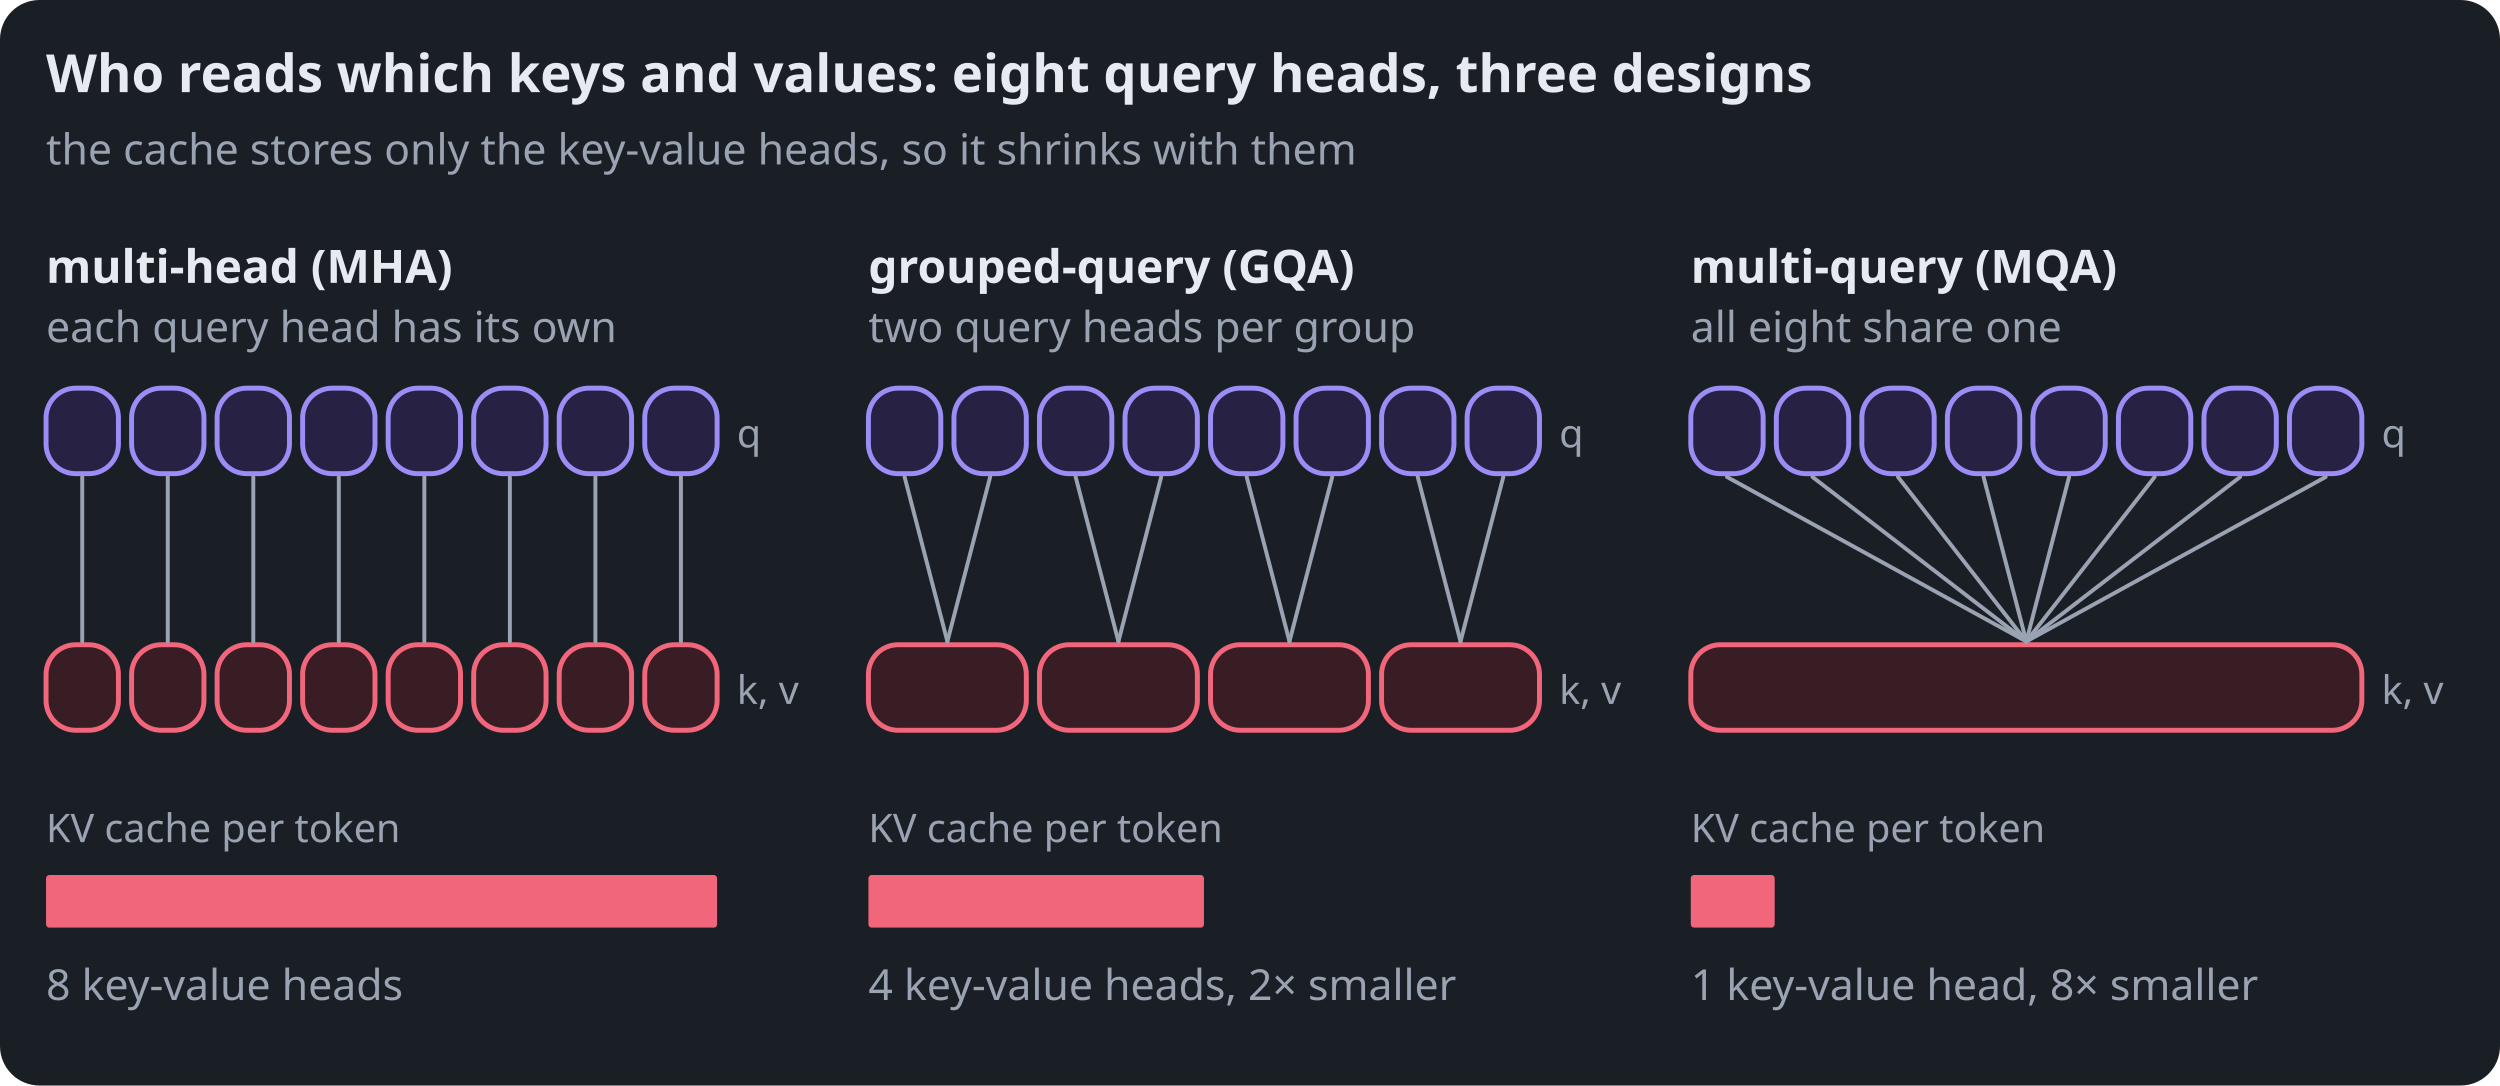
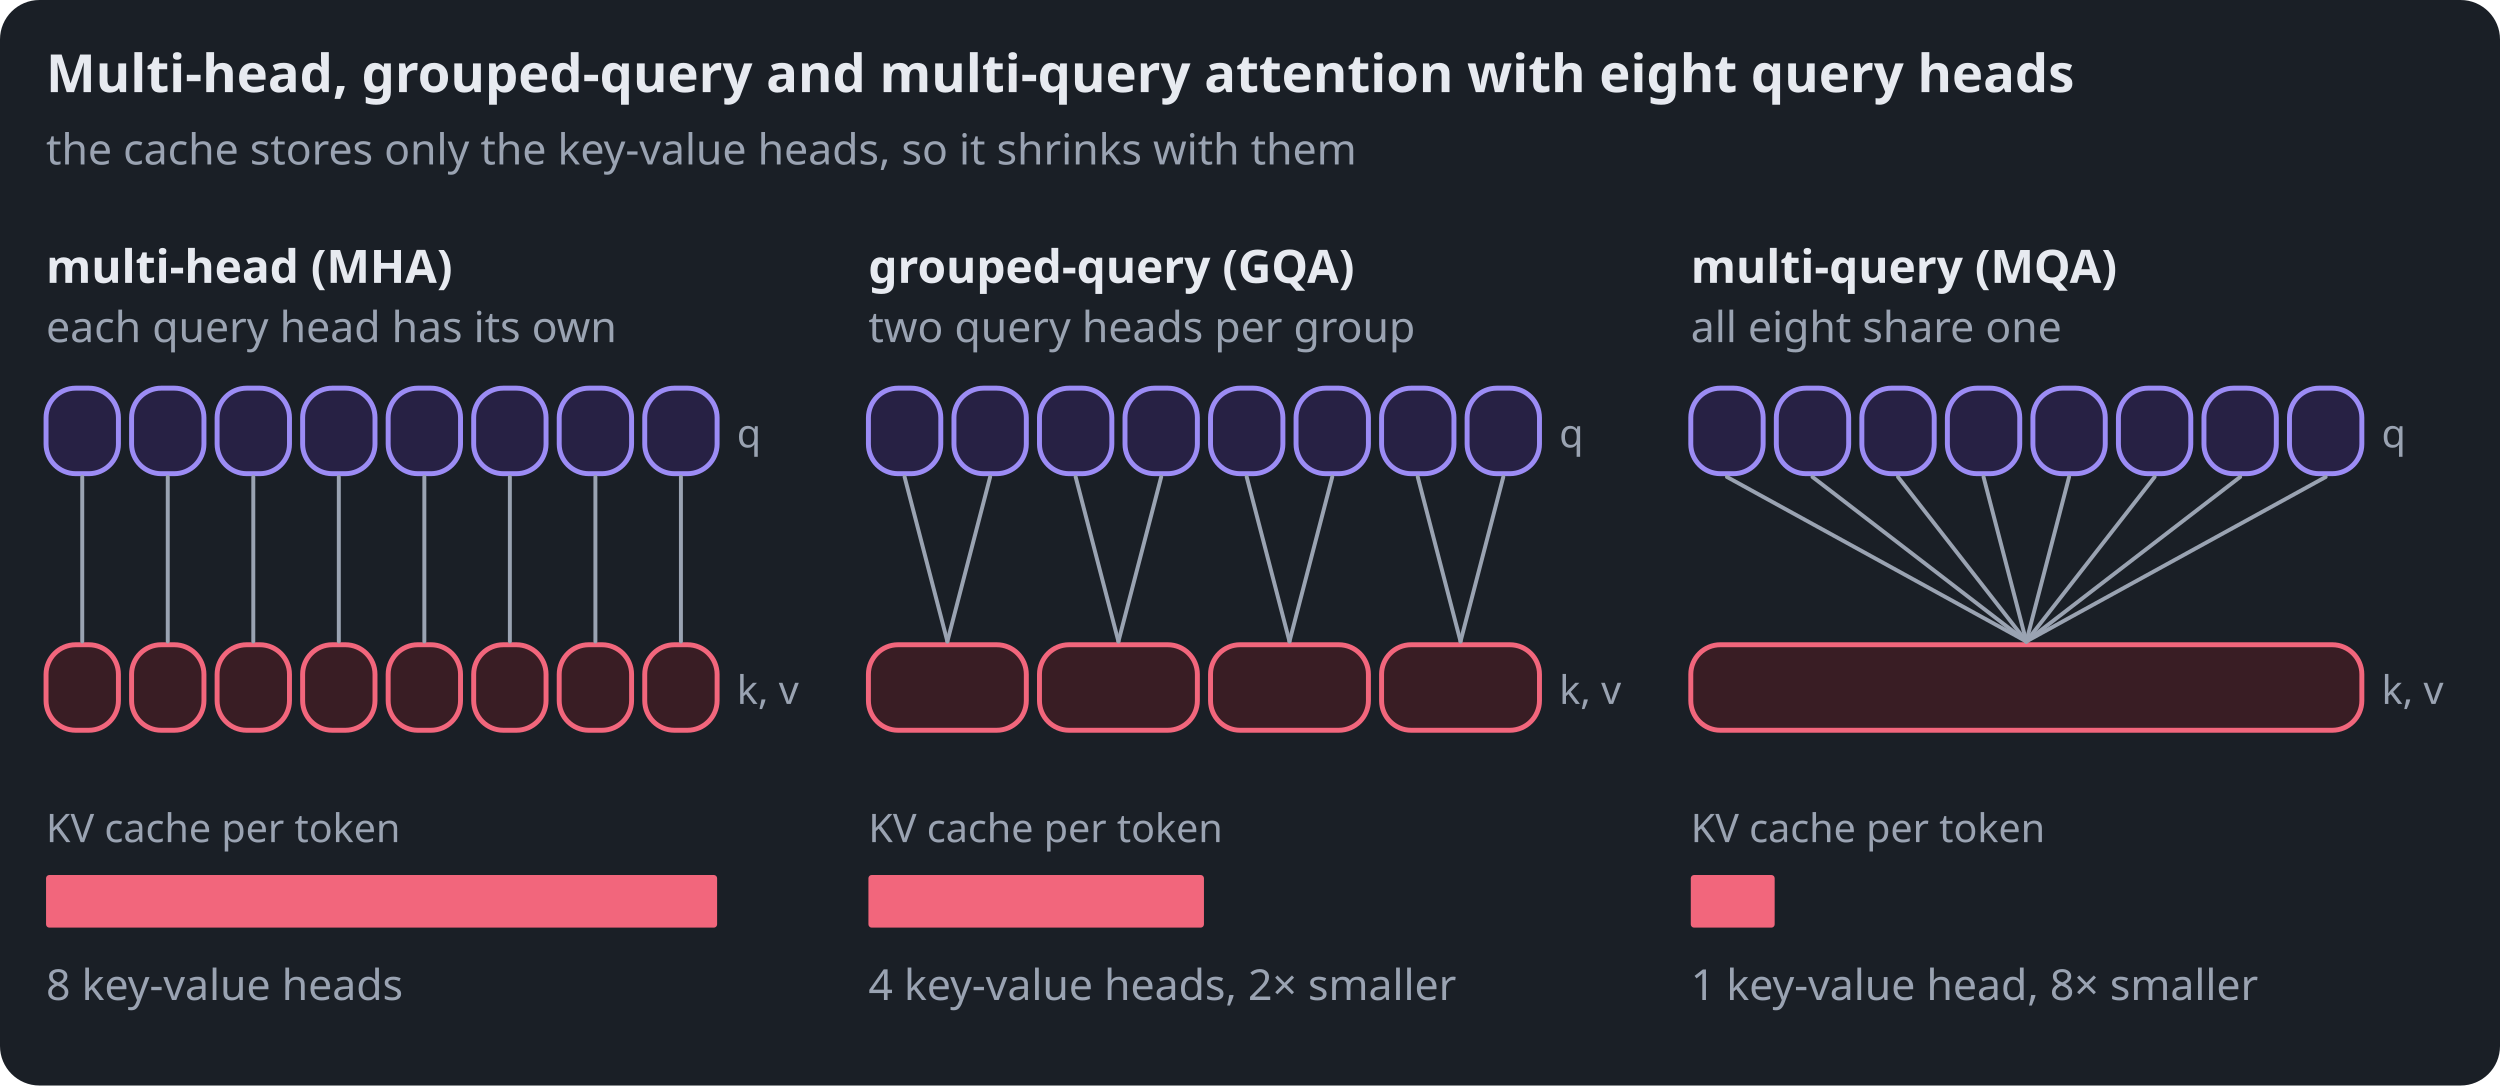
<svg xmlns="http://www.w3.org/2000/svg" viewBox="0 0 760 330" width="760" height="330" role="img" aria-label="Three ways to give query heads their keys and values, with eight query heads. Multi-head attention: each query head has its own key-value head, eight in all. Grouped-query attention: four groups of two query heads, each group sharing one key-value head, four in all. Multi-query attention: all eight query heads share one key-value head. Below each, the KV cache per token, in proportion: eight, four and one units">
  <defs>
    <marker id="arrow-muted" viewBox="0 0 10 10" refX="9" refY="5" markerWidth="7" markerHeight="7" orient="auto-start-reverse">
      <path d="M0,0 L10,5 L0,10 z" fill="#9AA3B2" />
    </marker>
    <marker id="arrow-data" viewBox="0 0 10 10" refX="9" refY="5" markerWidth="7" markerHeight="7" orient="auto-start-reverse">
      <path d="M0,0 L10,5 L0,10 z" fill="#F0B04A" />
    </marker>
    <marker id="arrow-enc" viewBox="0 0 10 10" refX="9" refY="5" markerWidth="7" markerHeight="7" orient="auto-start-reverse">
      <path d="M0,0 L10,5 L0,10 z" fill="#3CC2B0" />
    </marker>
    <marker id="arrow-dec" viewBox="0 0 10 10" refX="9" refY="5" markerWidth="7" markerHeight="7" orient="auto-start-reverse">
      <path d="M0,0 L10,5 L0,10 z" fill="#F2667C" />
    </marker>
    <marker id="arrow-att" viewBox="0 0 10 10" refX="9" refY="5" markerWidth="7" markerHeight="7" orient="auto-start-reverse">
      <path d="M0,0 L10,5 L0,10 z" fill="#9C8CF5" />
    </marker>
  </defs>
  <rect width="760" height="330" rx="12" fill="#1A1F26" />
-   <text x="14.0" y="28.0" text-anchor="start" font-family="IBM Plex Sans" font-size="16" font-weight="600" fill="#E7EAF0">Who reads which keys and values: eight query heads, three designs</text>
+   <text x="14.0" y="28.0" text-anchor="start" font-family="IBM Plex Sans" font-size="16" font-weight="600" fill="#E7EAF0">Multi-head, grouped-query and multi-query attention with eight query heads</text>
  <text x="14.0" y="50.0" text-anchor="start" font-family="IBM Plex Sans" font-size="13" font-weight="400" fill="#9AA3B2">the cache stores only the key-value heads, so it shrinks with them</text>
  <text x="14.0" y="86.0" text-anchor="start" font-family="IBM Plex Sans" font-size="14" font-weight="600" fill="#E7EAF0">multi-head (MHA)</text>
  <text x="14.0" y="104.0" text-anchor="start" font-family="IBM Plex Sans" font-size="13" font-weight="400" fill="#9AA3B2">each query head has its own</text>
  <rect x="14.0" y="118.0" width="22.0" height="26.0" rx="9" fill="#272144" stroke="#9C8CF5" stroke-width="1.5" />
  <rect x="40.0" y="118.0" width="22.0" height="26.0" rx="9" fill="#272144" stroke="#9C8CF5" stroke-width="1.5" />
  <rect x="66.0" y="118.0" width="22.0" height="26.0" rx="9" fill="#272144" stroke="#9C8CF5" stroke-width="1.5" />
  <rect x="92.0" y="118.0" width="22.0" height="26.0" rx="9" fill="#272144" stroke="#9C8CF5" stroke-width="1.5" />
  <rect x="118.0" y="118.0" width="22.0" height="26.0" rx="9" fill="#272144" stroke="#9C8CF5" stroke-width="1.5" />
  <rect x="144.0" y="118.0" width="22.0" height="26.0" rx="9" fill="#272144" stroke="#9C8CF5" stroke-width="1.5" />
  <rect x="170.0" y="118.0" width="22.0" height="26.0" rx="9" fill="#272144" stroke="#9C8CF5" stroke-width="1.5" />
  <rect x="196.0" y="118.0" width="22.0" height="26.0" rx="9" fill="#272144" stroke="#9C8CF5" stroke-width="1.5" />
  <text x="224.0" y="136.0" text-anchor="start" font-family="IBM Plex Mono" font-size="12" font-weight="400" fill="#9AA3B2">q</text>
  <rect x="14.0" y="196.0" width="22.0" height="26.0" rx="9" fill="#391D24" stroke="#F2667C" stroke-width="1.5" />
  <polyline points="25.0,145.0 25.0,195.0" fill="none" stroke="#9AA3B2" stroke-width="1.2" stroke-linecap="round" stroke-linejoin="round" />
  <rect x="40.0" y="196.0" width="22.0" height="26.0" rx="9" fill="#391D24" stroke="#F2667C" stroke-width="1.5" />
  <polyline points="51.0,145.0 51.0,195.0" fill="none" stroke="#9AA3B2" stroke-width="1.2" stroke-linecap="round" stroke-linejoin="round" />
  <rect x="66.0" y="196.0" width="22.0" height="26.0" rx="9" fill="#391D24" stroke="#F2667C" stroke-width="1.5" />
  <polyline points="77.0,145.0 77.0,195.0" fill="none" stroke="#9AA3B2" stroke-width="1.2" stroke-linecap="round" stroke-linejoin="round" />
  <rect x="92.0" y="196.0" width="22.0" height="26.0" rx="9" fill="#391D24" stroke="#F2667C" stroke-width="1.5" />
  <polyline points="103.0,145.0 103.0,195.0" fill="none" stroke="#9AA3B2" stroke-width="1.2" stroke-linecap="round" stroke-linejoin="round" />
  <rect x="118.0" y="196.0" width="22.0" height="26.0" rx="9" fill="#391D24" stroke="#F2667C" stroke-width="1.5" />
  <polyline points="129.0,145.0 129.0,195.0" fill="none" stroke="#9AA3B2" stroke-width="1.2" stroke-linecap="round" stroke-linejoin="round" />
  <rect x="144.0" y="196.0" width="22.0" height="26.0" rx="9" fill="#391D24" stroke="#F2667C" stroke-width="1.5" />
  <polyline points="155.0,145.0 155.0,195.0" fill="none" stroke="#9AA3B2" stroke-width="1.2" stroke-linecap="round" stroke-linejoin="round" />
  <rect x="170.0" y="196.0" width="22.0" height="26.0" rx="9" fill="#391D24" stroke="#F2667C" stroke-width="1.5" />
  <polyline points="181.0,145.0 181.0,195.0" fill="none" stroke="#9AA3B2" stroke-width="1.2" stroke-linecap="round" stroke-linejoin="round" />
  <rect x="196.0" y="196.0" width="22.0" height="26.0" rx="9" fill="#391D24" stroke="#F2667C" stroke-width="1.5" />
  <polyline points="207.0,145.0 207.0,195.0" fill="none" stroke="#9AA3B2" stroke-width="1.2" stroke-linecap="round" stroke-linejoin="round" />
  <text x="224.0" y="214.0" text-anchor="start" font-family="IBM Plex Mono" font-size="12" font-weight="400" fill="#9AA3B2">k, v</text>
  <text x="14.0" y="256.0" text-anchor="start" font-family="IBM Plex Mono" font-size="12" font-weight="400" fill="#9AA3B2">KV cache per token</text>
  <rect x="14.0" y="266.0" width="204.0" height="16.0" rx="1" fill="#F2667C" />
  <text x="14.0" y="304.0" text-anchor="start" font-family="IBM Plex Sans" font-size="13" font-weight="400" fill="#9AA3B2">8 key-value heads</text>
  <text x="264.0" y="86.0" text-anchor="start" font-family="IBM Plex Sans" font-size="14" font-weight="600" fill="#E7EAF0">grouped-query (GQA)</text>
  <text x="264.0" y="104.0" text-anchor="start" font-family="IBM Plex Sans" font-size="13" font-weight="400" fill="#9AA3B2">two query heads per group</text>
  <rect x="264.0" y="118.0" width="22.0" height="26.0" rx="9" fill="#272144" stroke="#9C8CF5" stroke-width="1.5" />
  <rect x="290.0" y="118.0" width="22.0" height="26.0" rx="9" fill="#272144" stroke="#9C8CF5" stroke-width="1.5" />
  <rect x="316.0" y="118.0" width="22.0" height="26.0" rx="9" fill="#272144" stroke="#9C8CF5" stroke-width="1.5" />
  <rect x="342.0" y="118.0" width="22.0" height="26.0" rx="9" fill="#272144" stroke="#9C8CF5" stroke-width="1.5" />
  <rect x="368.0" y="118.0" width="22.0" height="26.0" rx="9" fill="#272144" stroke="#9C8CF5" stroke-width="1.5" />
  <rect x="394.0" y="118.0" width="22.0" height="26.0" rx="9" fill="#272144" stroke="#9C8CF5" stroke-width="1.5" />
  <rect x="420.0" y="118.0" width="22.0" height="26.0" rx="9" fill="#272144" stroke="#9C8CF5" stroke-width="1.5" />
  <rect x="446.0" y="118.0" width="22.0" height="26.0" rx="9" fill="#272144" stroke="#9C8CF5" stroke-width="1.5" />
  <text x="474.0" y="136.0" text-anchor="start" font-family="IBM Plex Mono" font-size="12" font-weight="400" fill="#9AA3B2">q</text>
  <rect x="264.0" y="196.0" width="48.0" height="26.0" rx="9" fill="#391D24" stroke="#F2667C" stroke-width="1.5" />
  <polyline points="275.0,145.0 288.0,195.0" fill="none" stroke="#9AA3B2" stroke-width="1.2" stroke-linecap="round" stroke-linejoin="round" />
  <polyline points="301.0,145.0 288.0,195.0" fill="none" stroke="#9AA3B2" stroke-width="1.2" stroke-linecap="round" stroke-linejoin="round" />
  <rect x="316.0" y="196.0" width="48.0" height="26.0" rx="9" fill="#391D24" stroke="#F2667C" stroke-width="1.5" />
  <polyline points="327.0,145.0 340.0,195.0" fill="none" stroke="#9AA3B2" stroke-width="1.2" stroke-linecap="round" stroke-linejoin="round" />
  <polyline points="353.0,145.0 340.0,195.0" fill="none" stroke="#9AA3B2" stroke-width="1.2" stroke-linecap="round" stroke-linejoin="round" />
  <rect x="368.0" y="196.0" width="48.0" height="26.0" rx="9" fill="#391D24" stroke="#F2667C" stroke-width="1.5" />
  <polyline points="379.0,145.0 392.0,195.0" fill="none" stroke="#9AA3B2" stroke-width="1.2" stroke-linecap="round" stroke-linejoin="round" />
  <polyline points="405.0,145.0 392.0,195.0" fill="none" stroke="#9AA3B2" stroke-width="1.2" stroke-linecap="round" stroke-linejoin="round" />
  <rect x="420.0" y="196.0" width="48.0" height="26.0" rx="9" fill="#391D24" stroke="#F2667C" stroke-width="1.5" />
  <polyline points="431.0,145.0 444.0,195.0" fill="none" stroke="#9AA3B2" stroke-width="1.2" stroke-linecap="round" stroke-linejoin="round" />
  <polyline points="457.0,145.0 444.0,195.0" fill="none" stroke="#9AA3B2" stroke-width="1.2" stroke-linecap="round" stroke-linejoin="round" />
  <text x="474.0" y="214.0" text-anchor="start" font-family="IBM Plex Mono" font-size="12" font-weight="400" fill="#9AA3B2">k, v</text>
  <text x="264.0" y="256.0" text-anchor="start" font-family="IBM Plex Mono" font-size="12" font-weight="400" fill="#9AA3B2">KV cache per token</text>
  <rect x="264.0" y="266.0" width="102.0" height="16.0" rx="1" fill="#F2667C" />
  <text x="264.0" y="304.0" text-anchor="start" font-family="IBM Plex Sans" font-size="13" font-weight="400" fill="#9AA3B2">4 key-value heads, 2× smaller</text>
  <text x="514.0" y="86.0" text-anchor="start" font-family="IBM Plex Sans" font-size="14" font-weight="600" fill="#E7EAF0">multi-query (MQA)</text>
  <text x="514.0" y="104.0" text-anchor="start" font-family="IBM Plex Sans" font-size="13" font-weight="400" fill="#9AA3B2">all eight share one</text>
  <rect x="514.0" y="118.0" width="22.0" height="26.0" rx="9" fill="#272144" stroke="#9C8CF5" stroke-width="1.5" />
  <rect x="540.0" y="118.0" width="22.0" height="26.0" rx="9" fill="#272144" stroke="#9C8CF5" stroke-width="1.5" />
  <rect x="566.0" y="118.0" width="22.0" height="26.0" rx="9" fill="#272144" stroke="#9C8CF5" stroke-width="1.5" />
  <rect x="592.0" y="118.0" width="22.0" height="26.0" rx="9" fill="#272144" stroke="#9C8CF5" stroke-width="1.5" />
  <rect x="618.0" y="118.0" width="22.0" height="26.0" rx="9" fill="#272144" stroke="#9C8CF5" stroke-width="1.5" />
  <rect x="644.0" y="118.0" width="22.0" height="26.0" rx="9" fill="#272144" stroke="#9C8CF5" stroke-width="1.5" />
  <rect x="670.0" y="118.0" width="22.0" height="26.0" rx="9" fill="#272144" stroke="#9C8CF5" stroke-width="1.5" />
  <rect x="696.0" y="118.0" width="22.0" height="26.0" rx="9" fill="#272144" stroke="#9C8CF5" stroke-width="1.5" />
  <text x="724.0" y="136.0" text-anchor="start" font-family="IBM Plex Mono" font-size="12" font-weight="400" fill="#9AA3B2">q</text>
  <rect x="514.0" y="196.0" width="204.0" height="26.0" rx="9" fill="#391D24" stroke="#F2667C" stroke-width="1.5" />
  <polyline points="525.0,145.0 616.0,195.0" fill="none" stroke="#9AA3B2" stroke-width="1.2" stroke-linecap="round" stroke-linejoin="round" />
  <polyline points="551.0,145.0 616.0,195.0" fill="none" stroke="#9AA3B2" stroke-width="1.2" stroke-linecap="round" stroke-linejoin="round" />
  <polyline points="577.0,145.0 616.0,195.0" fill="none" stroke="#9AA3B2" stroke-width="1.2" stroke-linecap="round" stroke-linejoin="round" />
  <polyline points="603.0,145.0 616.0,195.0" fill="none" stroke="#9AA3B2" stroke-width="1.2" stroke-linecap="round" stroke-linejoin="round" />
  <polyline points="629.0,145.0 616.0,195.0" fill="none" stroke="#9AA3B2" stroke-width="1.2" stroke-linecap="round" stroke-linejoin="round" />
  <polyline points="655.0,145.0 616.0,195.0" fill="none" stroke="#9AA3B2" stroke-width="1.2" stroke-linecap="round" stroke-linejoin="round" />
  <polyline points="681.0,145.0 616.0,195.0" fill="none" stroke="#9AA3B2" stroke-width="1.2" stroke-linecap="round" stroke-linejoin="round" />
  <polyline points="707.0,145.0 616.0,195.0" fill="none" stroke="#9AA3B2" stroke-width="1.2" stroke-linecap="round" stroke-linejoin="round" />
  <text x="724.0" y="214.0" text-anchor="start" font-family="IBM Plex Mono" font-size="12" font-weight="400" fill="#9AA3B2">k, v</text>
  <text x="514.0" y="256.0" text-anchor="start" font-family="IBM Plex Mono" font-size="12" font-weight="400" fill="#9AA3B2">KV cache per token</text>
  <rect x="514.0" y="266.0" width="25.5" height="16.0" rx="1" fill="#F2667C" />
  <text x="514.0" y="304.0" text-anchor="start" font-family="IBM Plex Sans" font-size="13" font-weight="400" fill="#9AA3B2">1 key-value head, 8× smaller</text>
</svg>
